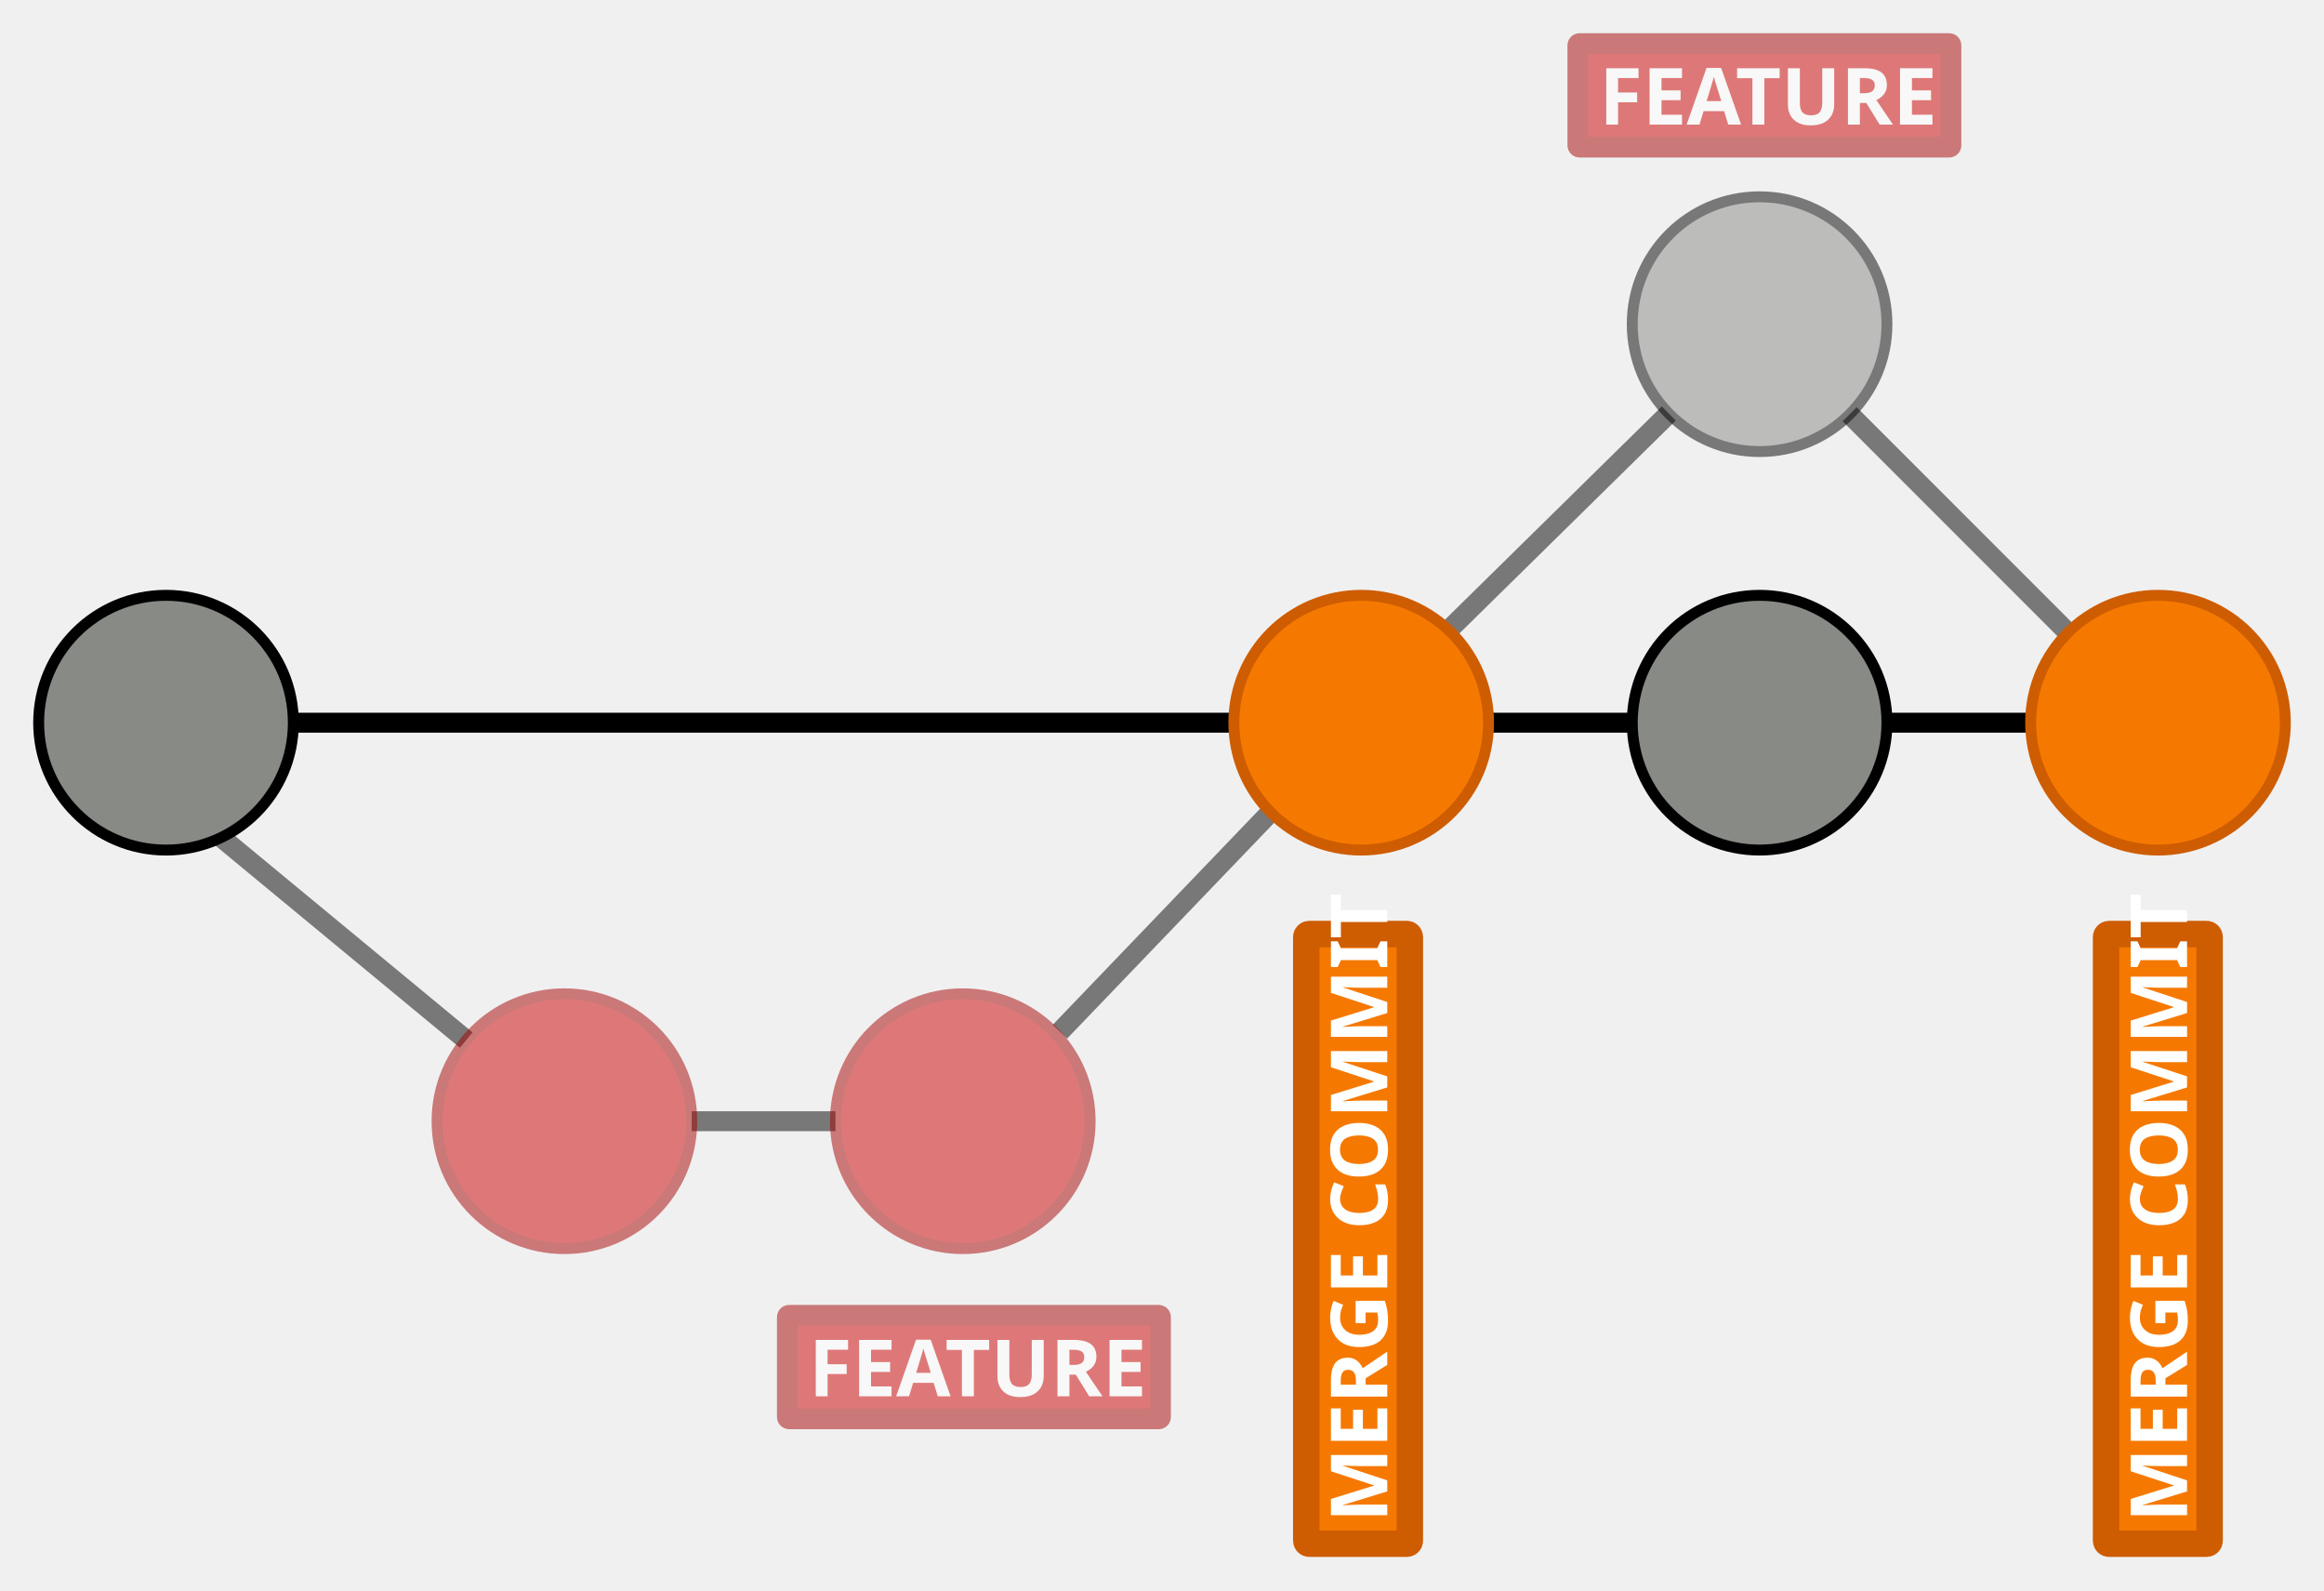
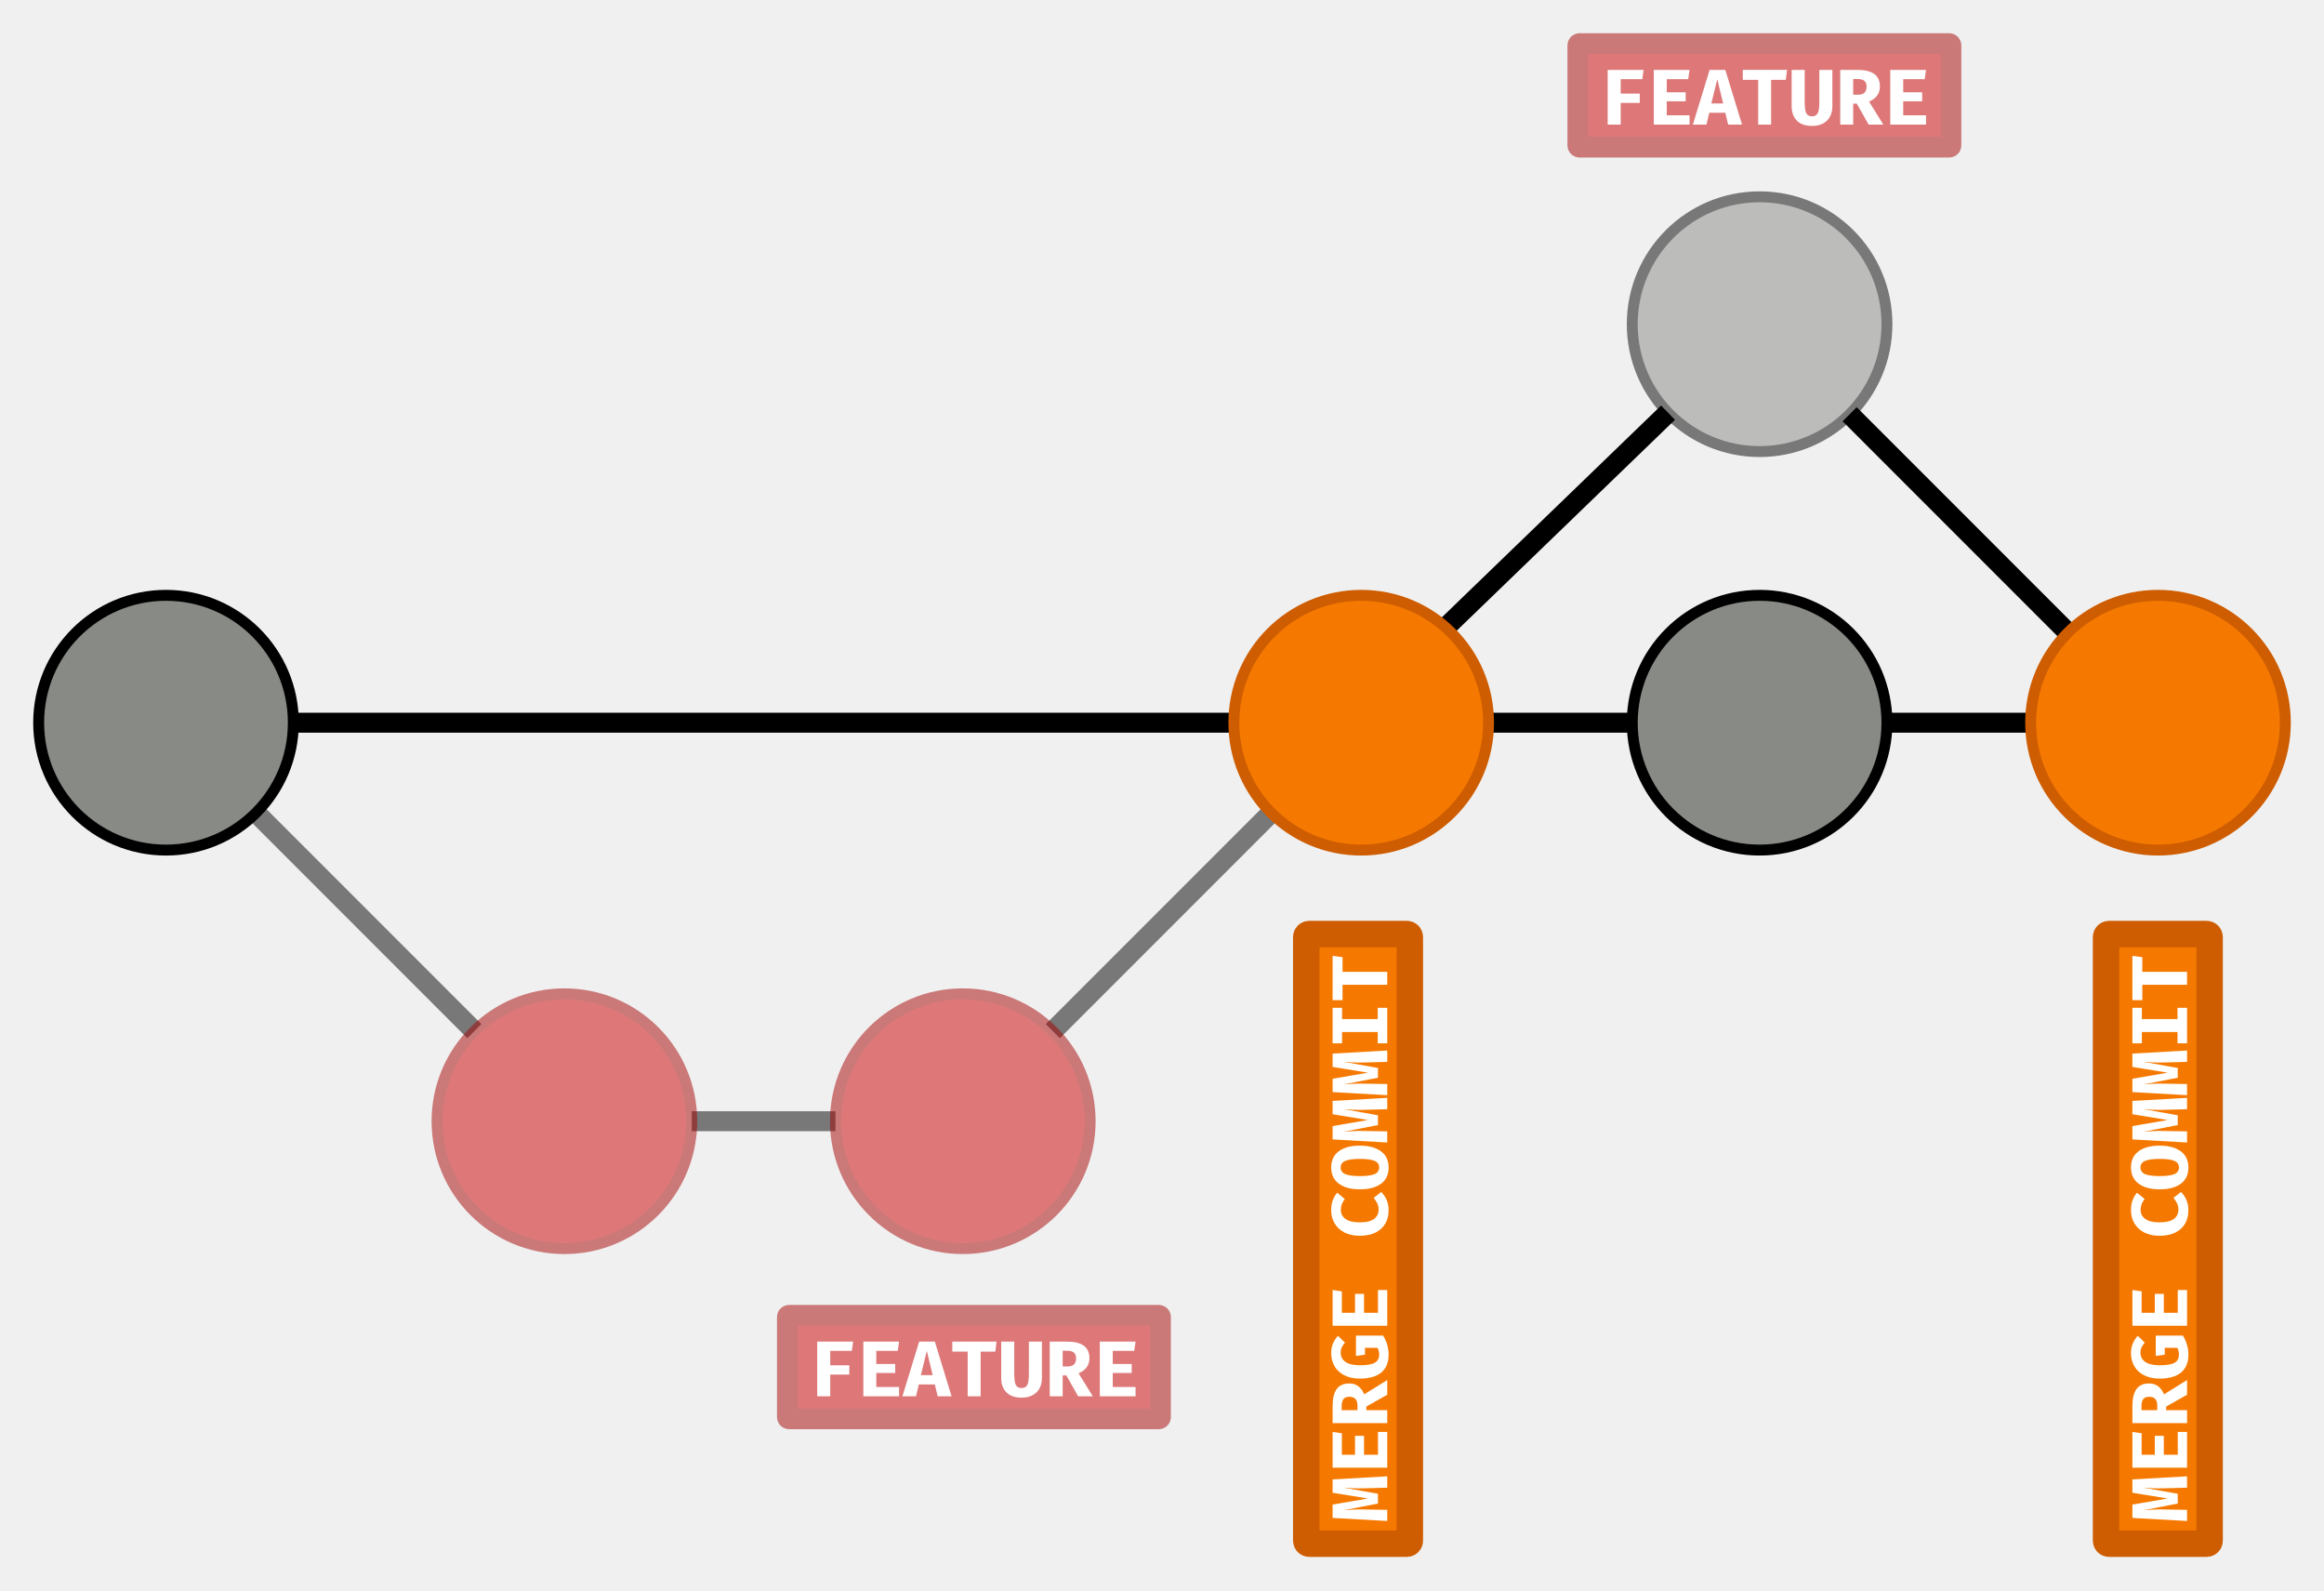
- <svg xmlns="http://www.w3.org/2000/svg" width="700" height="478.813" viewBox="0 0 700 478.813" version="1.1" id="svg8">
-   <defs id="defs2" />
-   <g id="layer1" transform="translate(-70,-464.9019)">
-     <path style="opacity:0.5;fill:none;fill-rule:evenodd;stroke:#000000;stroke-width:6;stroke-linecap:butt;stroke-linejoin:miter;stroke-opacity:1" d="m 389.257,775.557 63.442,-66.097" id="path897" />
-     <path style="opacity:0.5;fill:none;fill-rule:evenodd;stroke:#000000;stroke-width:6;stroke-linecap:butt;stroke-linejoin:miter;stroke-opacity:1" d="m 479.055,681.442 93.596,-92.031" id="path885" />
-     <path style="fill:none;fill-rule:evenodd;stroke:#000000;stroke-width:6;stroke-linecap:butt;stroke-linejoin:miter;stroke-opacity:1" d="M 158.356,682.52 H 681.644" id="path879" />
-     <path style="opacity:0.5;fill:none;fill-rule:evenodd;stroke:#000000;stroke-width:6;stroke-linecap:butt;stroke-linejoin:miter;stroke-opacity:1" d="m 627.122,589.641 65.757,65.757" id="path883" />
-     <path style="opacity:0.5;fill:none;fill-rule:evenodd;stroke:#000000;stroke-width:6;stroke-linecap:butt;stroke-linejoin:miter;stroke-opacity:1" d="m 107.854,693.298 102.582,84.787" id="path845" />
-     <path style="opacity:0.5;fill:none;fill-rule:evenodd;stroke:#000000;stroke-width:6;stroke-linecap:butt;stroke-linejoin:miter;stroke-opacity:1" d="m 278.356,802.52 h 43.289" id="path851" />
-     <circle r="38.356" cy="802.52" cx="240" id="circle4534" style="opacity:0.5;fill:#cc0000;fill-opacity:1;stroke:#a40000;stroke-width:3.289;stroke-linecap:square;stroke-linejoin:miter;stroke-miterlimit:4;stroke-dasharray:none;stroke-dashoffset:0;stroke-opacity:1" />
-     <circle style="opacity:0.5;fill:#cc0000;fill-opacity:1;stroke:#a40000;stroke-width:3.289;stroke-linecap:square;stroke-linejoin:miter;stroke-miterlimit:4;stroke-dasharray:none;stroke-dashoffset:0;stroke-opacity:1" id="circle4536" cx="360" cy="802.52" r="38.356" />
-     <g id="g4593" transform="rotate(90,378.3553,773.479)" style="opacity:0.5">
-       <rect ry="0.543" y="732.277" x="465.828" height="112.41" width="31.201" id="rect4584" style="opacity:1;fill:#cc0000;fill-opacity:1;stroke:#a40000;stroke-width:6.228;stroke-linecap:square;stroke-linejoin:miter;stroke-miterlimit:4;stroke-dasharray:none;stroke-dashoffset:0;stroke-opacity:1" />
-       <text transform="rotate(-90)" id="text4588" y="490.226" x="-838.25" style="font-style:normal;font-variant:normal;font-weight:bold;font-stretch:normal;font-size:23.759px;line-height:1.25;font-family:sans-serif;-inkscape-font-specification:'sans-serif Bold';letter-spacing:0px;word-spacing:0px;fill:#ffffff;fill-opacity:1;stroke:none;stroke-width:2.97" xml:space="preserve">
-         <tspan style="font-style:normal;font-variant:normal;font-weight:bold;font-stretch:normal;font-family:'Fira Code';-inkscape-font-specification:'Fira Code Bold';fill:#ffffff;fill-opacity:1;stroke-width:2.97" y="490.226" x="-838.25" id="tspan4586">FEATURE</tspan>
-       </text>
+ <svg xmlns="http://www.w3.org/2000/svg" version="1.1" viewBox="0 0 700 478.81">
+   <g transform="translate(-70 -464.9)">
+     <g fill="none" stroke="#000" stroke-width="6">
+       <path d="m70 464.9" />
+       <path d="m70 464.9" />
+       <path d="m70 464.9" />
+       <path d="m147.12 709.64 65.757 65.757" opacity=".5" />
+       <path d="m278.36 802.52h43.289" opacity=".5" />
+       <path d="m387.12 775.4 65.757-65.757" opacity=".5" />
+       <path d="m158.36 682.52h283.29" />
+       <path d="m518.36 682.52h43.289" />
+       <path d="m638.36 682.52h43.289" />
+       <path d="m477.53 680.81 94.885-91.646" />
+       <path d="m627.12 589.64 65.757 65.757" />
    </g>
-     <circle style="opacity:1;fill:#888a85;fill-opacity:1;stroke:#000000;stroke-width:3.289;stroke-linecap:square;stroke-linejoin:miter;stroke-miterlimit:4;stroke-dasharray:none;stroke-dashoffset:0;stroke-opacity:1" id="path4518" cx="120" cy="682.52" r="38.356" />
-     <circle style="opacity:1;fill:#f57900;fill-opacity:1;stroke:#ce5c00;stroke-width:3.289;stroke-linecap:square;stroke-linejoin:miter;stroke-miterlimit:4;stroke-dasharray:none;stroke-dashoffset:0;stroke-opacity:1" id="circle4540" cx="480" cy="682.52" r="38.356" />
-     <circle r="38.356" cy="682.52" cx="600" id="circle4542" style="opacity:1;fill:#888a85;fill-opacity:1;stroke:#000000;stroke-width:3.289;stroke-linecap:square;stroke-linejoin:miter;stroke-miterlimit:4;stroke-dasharray:none;stroke-dashoffset:0;stroke-opacity:1" />
-     <g transform="translate(-2.374461,85.04895)" id="g863">
-       <rect style="opacity:1;fill:#f57900;fill-opacity:1;stroke:#ce5c00;stroke-width:7.959;stroke-linecap:square;stroke-linejoin:miter;stroke-miterlimit:4;stroke-dasharray:none;stroke-dashoffset:0;stroke-opacity:1" id="rect857" width="31.201" height="183.571" x="465.828" y="661.115" ry="0.886" />
-       <text xml:space="preserve" style="font-style:normal;font-variant:normal;font-weight:bold;font-stretch:normal;font-size:23.759px;line-height:1.25;font-family:sans-serif;-inkscape-font-specification:'sans-serif Bold';letter-spacing:0px;word-spacing:0px;fill:#ffffff;fill-opacity:1;stroke:none;stroke-width:2.97" x="-838.25" y="490.226" id="text861" transform="rotate(-90)">
-         <tspan id="tspan859" x="-838.25" y="490.226" style="font-style:normal;font-variant:normal;font-weight:bold;font-stretch:normal;font-family:'Fira Code';-inkscape-font-specification:'Fira Code Bold';fill:#ffffff;fill-opacity:1;stroke-width:2.97">MERGE COMMIT</tspan>
-       </text>
+     <g fill="#c00" stroke="#a40000" stroke-linecap="square">
+       <circle cx="240" cy="802.52" r="38.356" opacity=".5" stroke-width="3.289" />
+       <circle cx="360" cy="802.52" r="38.356" opacity=".5" stroke-width="3.289" />
+       <rect transform="rotate(90)" x="860.95" y="-419.56" width="31.201" height="112.41" ry=".543" opacity=".5" stroke-width="6.228" />
    </g>
-     <circle style="opacity:1;fill:#f57900;fill-opacity:1;stroke:#ce5c00;stroke-width:3.289;stroke-linecap:square;stroke-linejoin:miter;stroke-miterlimit:4;stroke-dasharray:none;stroke-dashoffset:0;stroke-opacity:1" id="circle875" cx="720" cy="682.52" r="38.356" />
-     <circle style="opacity:0.5;fill:#888a85;fill-opacity:1;stroke:#000000;stroke-width:3.289;stroke-linecap:square;stroke-linejoin:miter;stroke-miterlimit:4;stroke-dasharray:none;stroke-dashoffset:0;stroke-opacity:1" id="circle877" cx="600" cy="562.52" r="38.356" />
-     <g transform="rotate(90,688.8703,701.0579)" id="g905" style="opacity:0.5">
-       <rect style="opacity:1;fill:#cc0000;fill-opacity:1;stroke:#a40000;stroke-width:6.228;stroke-linecap:square;stroke-linejoin:miter;stroke-miterlimit:4;stroke-dasharray:none;stroke-dashoffset:0;stroke-opacity:1" id="rect899" width="31.201" height="112.41" x="465.828" y="732.277" ry="0.543" />
-       <text xml:space="preserve" style="font-style:normal;font-variant:normal;font-weight:bold;font-stretch:normal;font-size:23.759px;line-height:1.25;font-family:sans-serif;-inkscape-font-specification:'sans-serif Bold';letter-spacing:0px;word-spacing:0px;fill:#ffffff;fill-opacity:1;stroke:none;stroke-width:2.97" x="-838.25" y="490.226" id="text903" transform="rotate(-90)">
-         <tspan id="tspan901" x="-838.25" y="490.226" style="font-style:normal;font-variant:normal;font-weight:bold;font-stretch:normal;font-family:'Fira Code';-inkscape-font-specification:'Fira Code Bold';fill:#ffffff;fill-opacity:1;stroke-width:2.97">FEATURE</tspan>
-       </text>
-     </g>
-     <g id="g913" transform="translate(238.5256,85.04895)">
-       <rect ry="0.886" y="661.115" x="465.828" height="183.571" width="31.201" id="rect907" style="opacity:1;fill:#f57900;fill-opacity:1;stroke:#ce5c00;stroke-width:7.959;stroke-linecap:square;stroke-linejoin:miter;stroke-miterlimit:4;stroke-dasharray:none;stroke-dashoffset:0;stroke-opacity:1" />
-       <text transform="rotate(-90)" id="text911" y="490.226" x="-838.25" style="font-style:normal;font-variant:normal;font-weight:bold;font-stretch:normal;font-size:23.759px;line-height:1.25;font-family:sans-serif;-inkscape-font-specification:'sans-serif Bold';letter-spacing:0px;word-spacing:0px;fill:#ffffff;fill-opacity:1;stroke:none;stroke-width:2.97" xml:space="preserve">
-         <tspan style="font-style:normal;font-variant:normal;font-weight:bold;font-stretch:normal;font-family:'Fira Code';-inkscape-font-specification:'Fira Code Bold';fill:#ffffff;fill-opacity:1;stroke-width:2.97" y="490.226" x="-838.25" id="tspan909">MERGE COMMIT</tspan>
-       </text>
+     <g>
+       <g fill="#fff" stroke-width="2.97" aria-label="FEATURE">
+         <path d="m320.07 871.66v4.348h5.75v2.804h-5.75v6.534h-3.92v-16.465h10.81l-0.38 2.78z" />
+         <path d="m333.94 871.66v3.968h5.702v2.708h-5.702v4.205h6.866v2.804h-10.763v-16.465h10.763l-0.404 2.78z" />
+         <path d="m351.58 881.79h-4.823l-0.855 3.564h-4.087l5.037-16.465h4.728l5.037 16.465h-4.182zm-4.205-2.804h3.564l-1.782-7.294z" />
+         <path d="m365.37 871.88v13.471h-3.896v-13.471h-4.633v-2.994h13.329l-0.38 2.994z" />
+         <path d="m383.83 879.84q0 1.711-0.689 3.065-0.689 1.331-2.067 2.091-1.378 0.76-3.374 0.76-2.994 0-4.562-1.592t-1.568-4.324v-10.953h3.92v9.504q0 1.592 0.166 2.542 0.166 0.95 0.641 1.449 0.499 0.475 1.402 0.475 0.903 0 1.378-0.475 0.499-0.499 0.665-1.449 0.166-0.95 0.166-2.542v-9.504h3.92z" />
+         <path d="m398.14 873.9q0 1.663-0.903 2.804-0.879 1.117-2.376 1.711l4.3 6.938h-4.419l-3.564-6.296h-1.093v6.296h-3.896v-16.465h5.179q3.397 0 5.084 1.235 1.687 1.236 1.687 3.778zm-4.015 0q0-1.188-0.689-1.734-0.665-0.546-2.067-0.546h-1.283v4.752h1.449q1.283 0 1.925-0.594 0.665-0.594 0.665-1.877z" />
+         <path d="m405.17 871.66v3.968h5.702v2.708h-5.702v4.205h6.866v2.804h-10.763v-16.465h10.763l-0.404 2.78z" />
+       </g>
+       <g stroke-linecap="square">
+         <g stroke-width="3.289">
+           <circle cx="120" cy="682.52" r="38.356" fill="#888a85" stroke="#000" />
+           <circle cx="480" cy="682.52" r="38.356" fill="#f57900" stroke="#ce5c00" />
+           <circle cx="600" cy="682.52" r="38.356" fill="#888a85" stroke="#000" />
+         </g>
+         <rect x="463.45" y="746.16" width="31.201" height="183.57" ry=".886" fill="#f57900" stroke="#ce5c00" stroke-width="7.959" />
+       </g>
+       <g transform="rotate(-90)" fill="#fff" stroke-width="2.97" aria-label="MERGE COMMIT">
+         <path d="m-909.45 487.85h-3.421l-0.19-7.056q-0.024-0.523-0.024-1.425 0-1.188 0.071-2.305 0.071-1.14 0.166-2.376l-1.853 10.359h-2.946l-2.019-10.359q0.261 2.732 0.261 4.918l-0.024 1.259-0.119 6.985h-3.35l0.927-16.465h4.015l1.829 10.644 1.734-10.644h4.015z" />
+         <path d="m-902.95 474.17v3.968h5.702v2.708h-5.702v4.205h6.866v2.804h-10.763v-16.465h10.763l-0.404 2.78z" />
+         <path d="m-881.48 476.4q0 1.663-0.903 2.804-0.879 1.117-2.376 1.711l4.3 6.938h-4.419l-3.564-6.296h-1.093v6.296h-3.896v-16.465h5.179q3.397 0 5.084 1.235 1.687 1.236 1.687 3.778zm-4.015 0q0-1.188-0.689-1.734-0.665-0.546-2.067-0.546h-1.283v4.752h1.449q1.283 0 1.925-0.594 0.665-0.594 0.665-1.877z" />
+         <path d="m-872.82 488.26q-3.516 0-5.37-2.21-1.829-2.233-1.829-6.462 0-2.732 0.998-4.681t2.732-2.946q1.758-0.998 3.92-0.998 1.687 0 2.922 0.546 1.259 0.523 2.305 1.497l-2.043 2.115q-0.784-0.689-1.473-0.998-0.665-0.309-1.521-0.309-1.782 0-2.804 1.425-1.022 1.402-1.022 4.372 0 3.184 0.76 4.49 0.76 1.307 2.447 1.307 1.117 0 2.043-0.499v-3.778h-2.067l-0.38-2.708h6.13v8.173q-2.708 1.663-5.75 1.663z" />
+         <path d="m-860.21 474.17v3.968h5.702v2.708h-5.702v4.205h6.866v2.804h-10.763v-16.465h10.763l-0.404 2.78z" />
+         <path d="m-829.32 470.96q1.711 0 2.946 0.451 1.236 0.451 2.328 1.354l-1.901 2.305q-1.497-1.212-3.279-1.212-1.687 0-2.732 1.425-1.022 1.425-1.022 4.3 0 2.875 1.022 4.277 1.022 1.378 2.804 1.378 1.093 0 1.877-0.38t1.687-1.093l1.758 2.257q-2.186 2.233-5.536 2.233-2.257 0-3.991-0.998-1.711-0.998-2.685-2.946-0.974-1.972-0.974-4.728 0-2.685 0.998-4.633t2.756-2.97q1.758-1.022 3.944-1.022z" />
+         <path d="m-809.87 479.61q0 4.015-1.711 6.344-1.687 2.305-4.871 2.305-3.207 0-4.894-2.281-1.687-2.305-1.687-6.367 0-4.015 1.687-6.32 1.711-2.328 4.894-2.328 3.207 0 4.894 2.305 1.687 2.281 1.687 6.344zm-3.991 0q0-3.041-0.618-4.419-0.594-1.378-1.972-1.378t-1.996 1.378q-0.594 1.378-0.594 4.419 0 3.041 0.594 4.419 0.618 1.378 1.996 1.378 1.402 0 1.996-1.378 0.594-1.378 0.594-4.419z" />
+         <path d="m-795.48 487.85h-3.421l-0.19-7.056q-0.024-0.523-0.024-1.425 0-1.188 0.071-2.305 0.071-1.14 0.166-2.376l-1.853 10.359h-2.946l-2.019-10.359q0.261 2.732 0.261 4.918l-0.024 1.259-0.119 6.985h-3.35l0.927-16.465h4.015l1.829 10.644 1.734-10.644h4.015z" />
+         <path d="m-781.23 487.85h-3.421l-0.19-7.056q-0.024-0.523-0.024-1.425 0-1.188 0.071-2.305 0.071-1.14 0.166-2.376l-1.853 10.359h-2.946l-2.019-10.359q0.261 2.732 0.261 4.918l-0.024 1.259-0.119 6.985h-3.35l0.927-16.465h4.015l1.829 10.644 1.734-10.644h4.015z" />
+         <path d="m-768.37 471.39v2.851h-3.397v10.739h3.397v2.875h-10.691v-2.875h3.397v-10.739h-3.397v-2.851z" />
+         <path d="m-757.54 474.38v13.471h-3.896v-13.471h-4.633v-2.994h13.329l-0.38 2.994z" />
+       </g>
+       <g stroke-linecap="square">
+         <circle cx="720" cy="682.52" r="38.356" fill="#f57900" stroke="#ce5c00" stroke-width="3.289" />
+         <circle cx="600" cy="562.52" r="38.356" fill="#888a85" opacity=".5" stroke="#000" stroke-width="3.289" />
+         <rect transform="rotate(90)" x="478.02" y="-657.65" width="31.201" height="112.41" ry=".543" fill="#c00" opacity=".5" stroke="#a40000" stroke-width="6.228" />
+       </g>
+       <g fill="#fff" stroke-width="2.97" aria-label="FEATURE">
+         <path d="m558.16 488.73v4.348h5.75v2.804h-5.75v6.534h-3.92v-16.465h10.81l-0.38 2.78z" />
+         <path d="m572.03 488.73v3.968h5.702v2.708h-5.702v4.205h6.866v2.804h-10.763v-16.465h10.763l-0.404 2.78z" />
+         <path d="m589.67 498.85h-4.823l-0.855 3.564h-4.087l5.037-16.465h4.728l5.037 16.465h-4.182zm-4.205-2.804h3.564l-1.782-7.294z" />
+         <path d="m603.47 488.94v13.471h-3.896v-13.471h-4.633v-2.994h13.329l-0.38 2.994z" />
+         <path d="m621.92 496.9q0 1.711-0.689 3.065-0.689 1.331-2.067 2.091t-3.374 0.76q-2.994 0-4.562-1.592t-1.568-4.324v-10.953h3.92v9.504q0 1.592 0.166 2.542t0.641 1.449q0.499 0.475 1.402 0.475t1.378-0.475q0.499-0.499 0.665-1.449 0.166-0.95 0.166-2.542v-9.504h3.92z" />
+         <path d="m636.24 490.96q0 1.663-0.903 2.804-0.879 1.117-2.376 1.711l4.3 6.938h-4.419l-3.564-6.296h-1.093v6.296h-3.896v-16.465h5.179q3.397 0 5.084 1.235 1.687 1.236 1.687 3.778zm-4.015 0q0-1.188-0.689-1.734-0.665-0.546-2.067-0.546h-1.283v4.752h1.449q1.283 0 1.925-0.594 0.665-0.594 0.665-1.877z" />
+         <path d="m643.26 488.73v3.968h5.702v2.708h-5.702v4.205h6.866v2.804h-10.763v-16.465h10.763l-0.404 2.78z" />
+       </g>
+       <rect x="704.35" y="746.16" width="31.201" height="183.57" ry=".886" fill="#f57900" stroke="#ce5c00" stroke-linecap="square" stroke-width="7.959" />
+       <g transform="rotate(-90)" fill="#fff" stroke-width="2.97" aria-label="MERGE COMMIT">
+         <path d="m-909.45 728.75h-3.421l-0.19-7.056q-0.024-0.523-0.024-1.425 0-1.188 0.071-2.305 0.071-1.14 0.166-2.376l-1.853 10.359h-2.946l-2.019-10.359q0.261 2.732 0.261 4.918l-0.024 1.259-0.119 6.985h-3.35l0.927-16.465h4.015l1.829 10.644 1.734-10.644h4.015z" />
+         <path d="m-902.95 715.07v3.968h5.702v2.708h-5.702v4.205h6.866v2.804h-10.763v-16.465h10.763l-0.404 2.78z" />
+         <path d="m-881.48 717.3q0 1.663-0.903 2.804-0.879 1.117-2.376 1.711l4.3 6.938h-4.419l-3.564-6.296h-1.093v6.296h-3.896v-16.465h5.179q3.397 0 5.084 1.236 1.687 1.235 1.687 3.778zm-4.015 0q0-1.188-0.689-1.734-0.665-0.546-2.067-0.546h-1.283v4.752h1.449q1.283 0 1.925-0.594 0.665-0.594 0.665-1.877z" />
+         <path d="m-872.82 729.16q-3.516 0-5.37-2.21-1.829-2.233-1.829-6.462 0-2.732 0.998-4.681t2.732-2.946q1.758-0.998 3.92-0.998 1.687 0 2.922 0.546 1.259 0.523 2.305 1.497l-2.043 2.115q-0.784-0.689-1.473-0.998-0.665-0.309-1.521-0.309-1.782 0-2.804 1.425-1.022 1.402-1.022 4.372 0 3.184 0.76 4.49 0.76 1.307 2.447 1.307 1.117 0 2.043-0.499v-3.778h-2.067l-0.38-2.708h6.13v8.173q-2.708 1.663-5.75 1.663z" />
+         <path d="m-860.21 715.07v3.968h5.702v2.708h-5.702v4.205h6.866v2.804h-10.763v-16.465h10.763l-0.404 2.78z" />
+         <path d="m-829.32 711.86q1.711 0 2.946 0.451 1.236 0.451 2.328 1.354l-1.901 2.305q-1.497-1.212-3.279-1.212-1.687 0-2.732 1.425-1.022 1.425-1.022 4.3t1.022 4.277q1.022 1.378 2.804 1.378 1.093 0 1.877-0.38t1.687-1.093l1.758 2.257q-2.186 2.233-5.536 2.233-2.257 0-3.991-0.998-1.711-0.998-2.685-2.946-0.974-1.972-0.974-4.728 0-2.685 0.998-4.633t2.756-2.97 3.944-1.022z" />
+         <path d="m-809.87 720.51q0 4.015-1.711 6.344-1.687 2.305-4.871 2.305-3.207 0-4.894-2.281-1.687-2.305-1.687-6.367 0-4.015 1.687-6.32 1.711-2.328 4.894-2.328 3.207 0 4.894 2.305 1.687 2.281 1.687 6.344zm-3.991 0q0-3.041-0.618-4.419-0.594-1.378-1.972-1.378t-1.996 1.378q-0.594 1.378-0.594 4.419 0 3.041 0.594 4.419 0.618 1.378 1.996 1.378 1.402 0 1.996-1.378t0.594-4.419z" />
+         <path d="m-795.48 728.75h-3.421l-0.19-7.056q-0.024-0.523-0.024-1.425 0-1.188 0.071-2.305 0.071-1.14 0.166-2.376l-1.853 10.359h-2.946l-2.019-10.359q0.261 2.732 0.261 4.918l-0.024 1.259-0.119 6.985h-3.35l0.927-16.465h4.015l1.829 10.644 1.734-10.644h4.015z" />
+         <path d="m-781.23 728.75h-3.421l-0.19-7.056q-0.024-0.523-0.024-1.425 0-1.188 0.071-2.305 0.071-1.14 0.166-2.376l-1.853 10.359h-2.946l-2.019-10.359q0.261 2.732 0.261 4.918l-0.024 1.259-0.119 6.985h-3.35l0.927-16.465h4.015l1.829 10.644 1.734-10.644h4.015z" />
+         <path d="m-768.37 712.29v2.851h-3.397v10.739h3.397v2.875h-10.691v-2.875h3.397v-10.739h-3.397v-2.851z" />
+         <path d="m-757.54 715.28v13.471h-3.896v-13.471h-4.633v-2.994h13.329l-0.38 2.994z" />
+       </g>
    </g>
  </g>
</svg>
